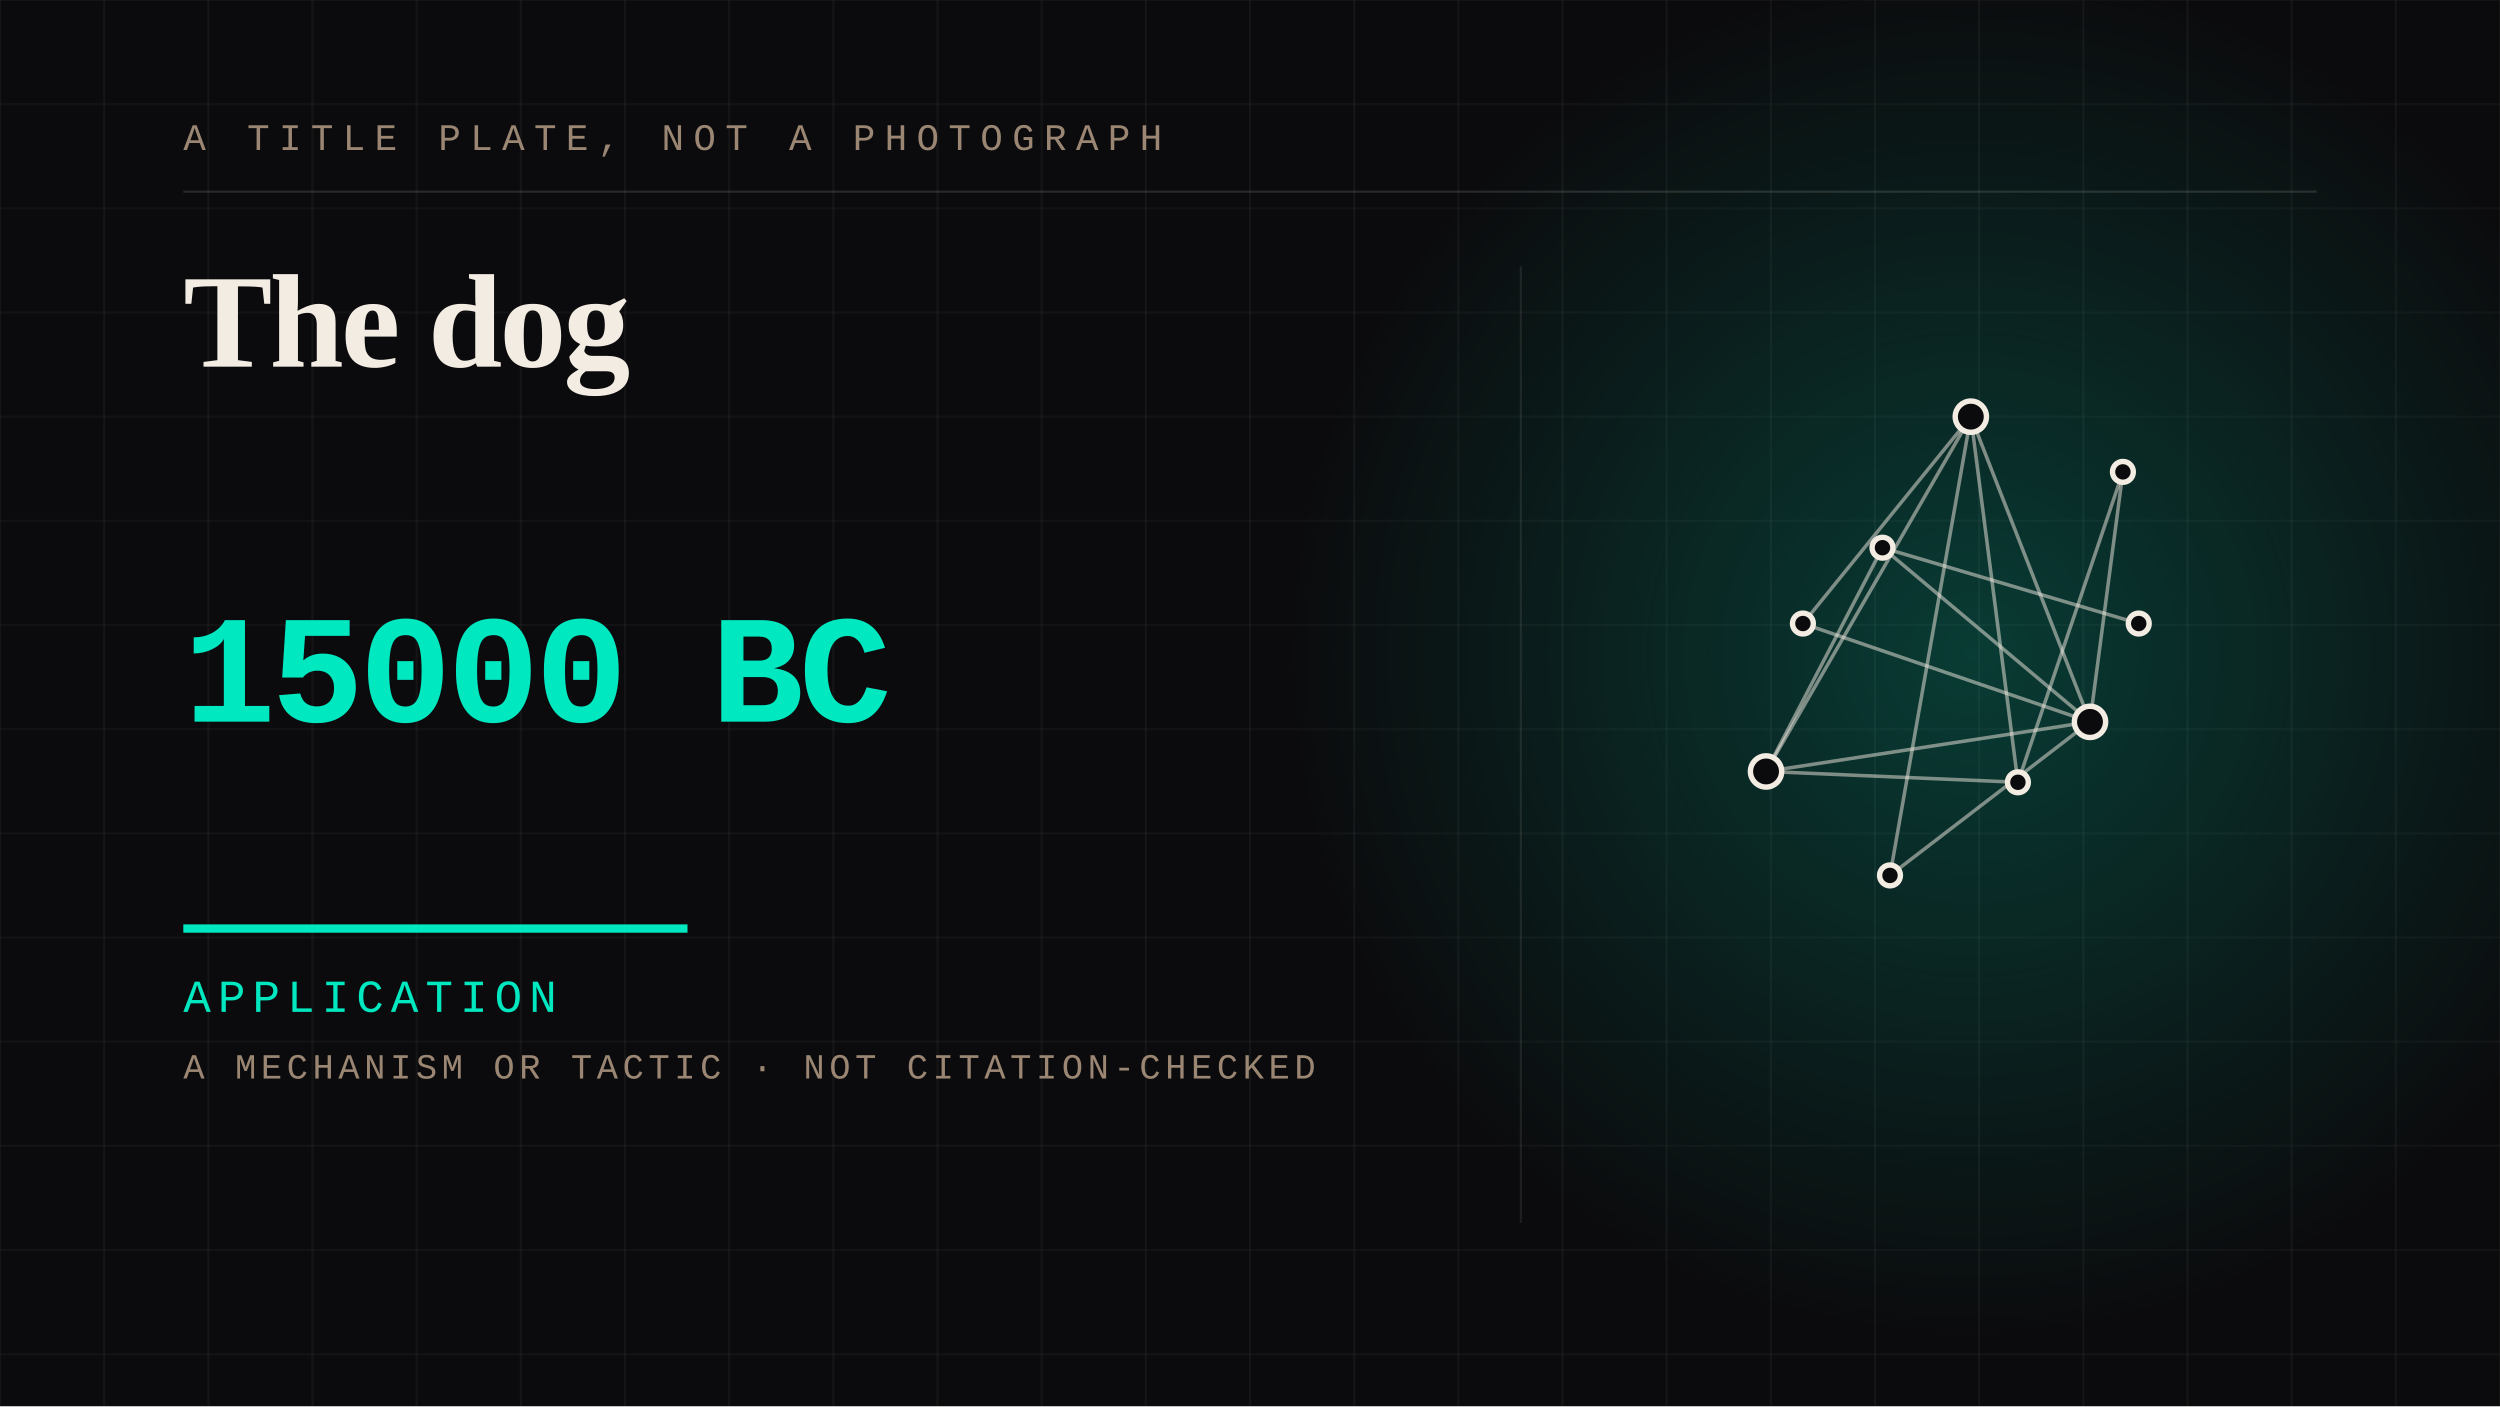
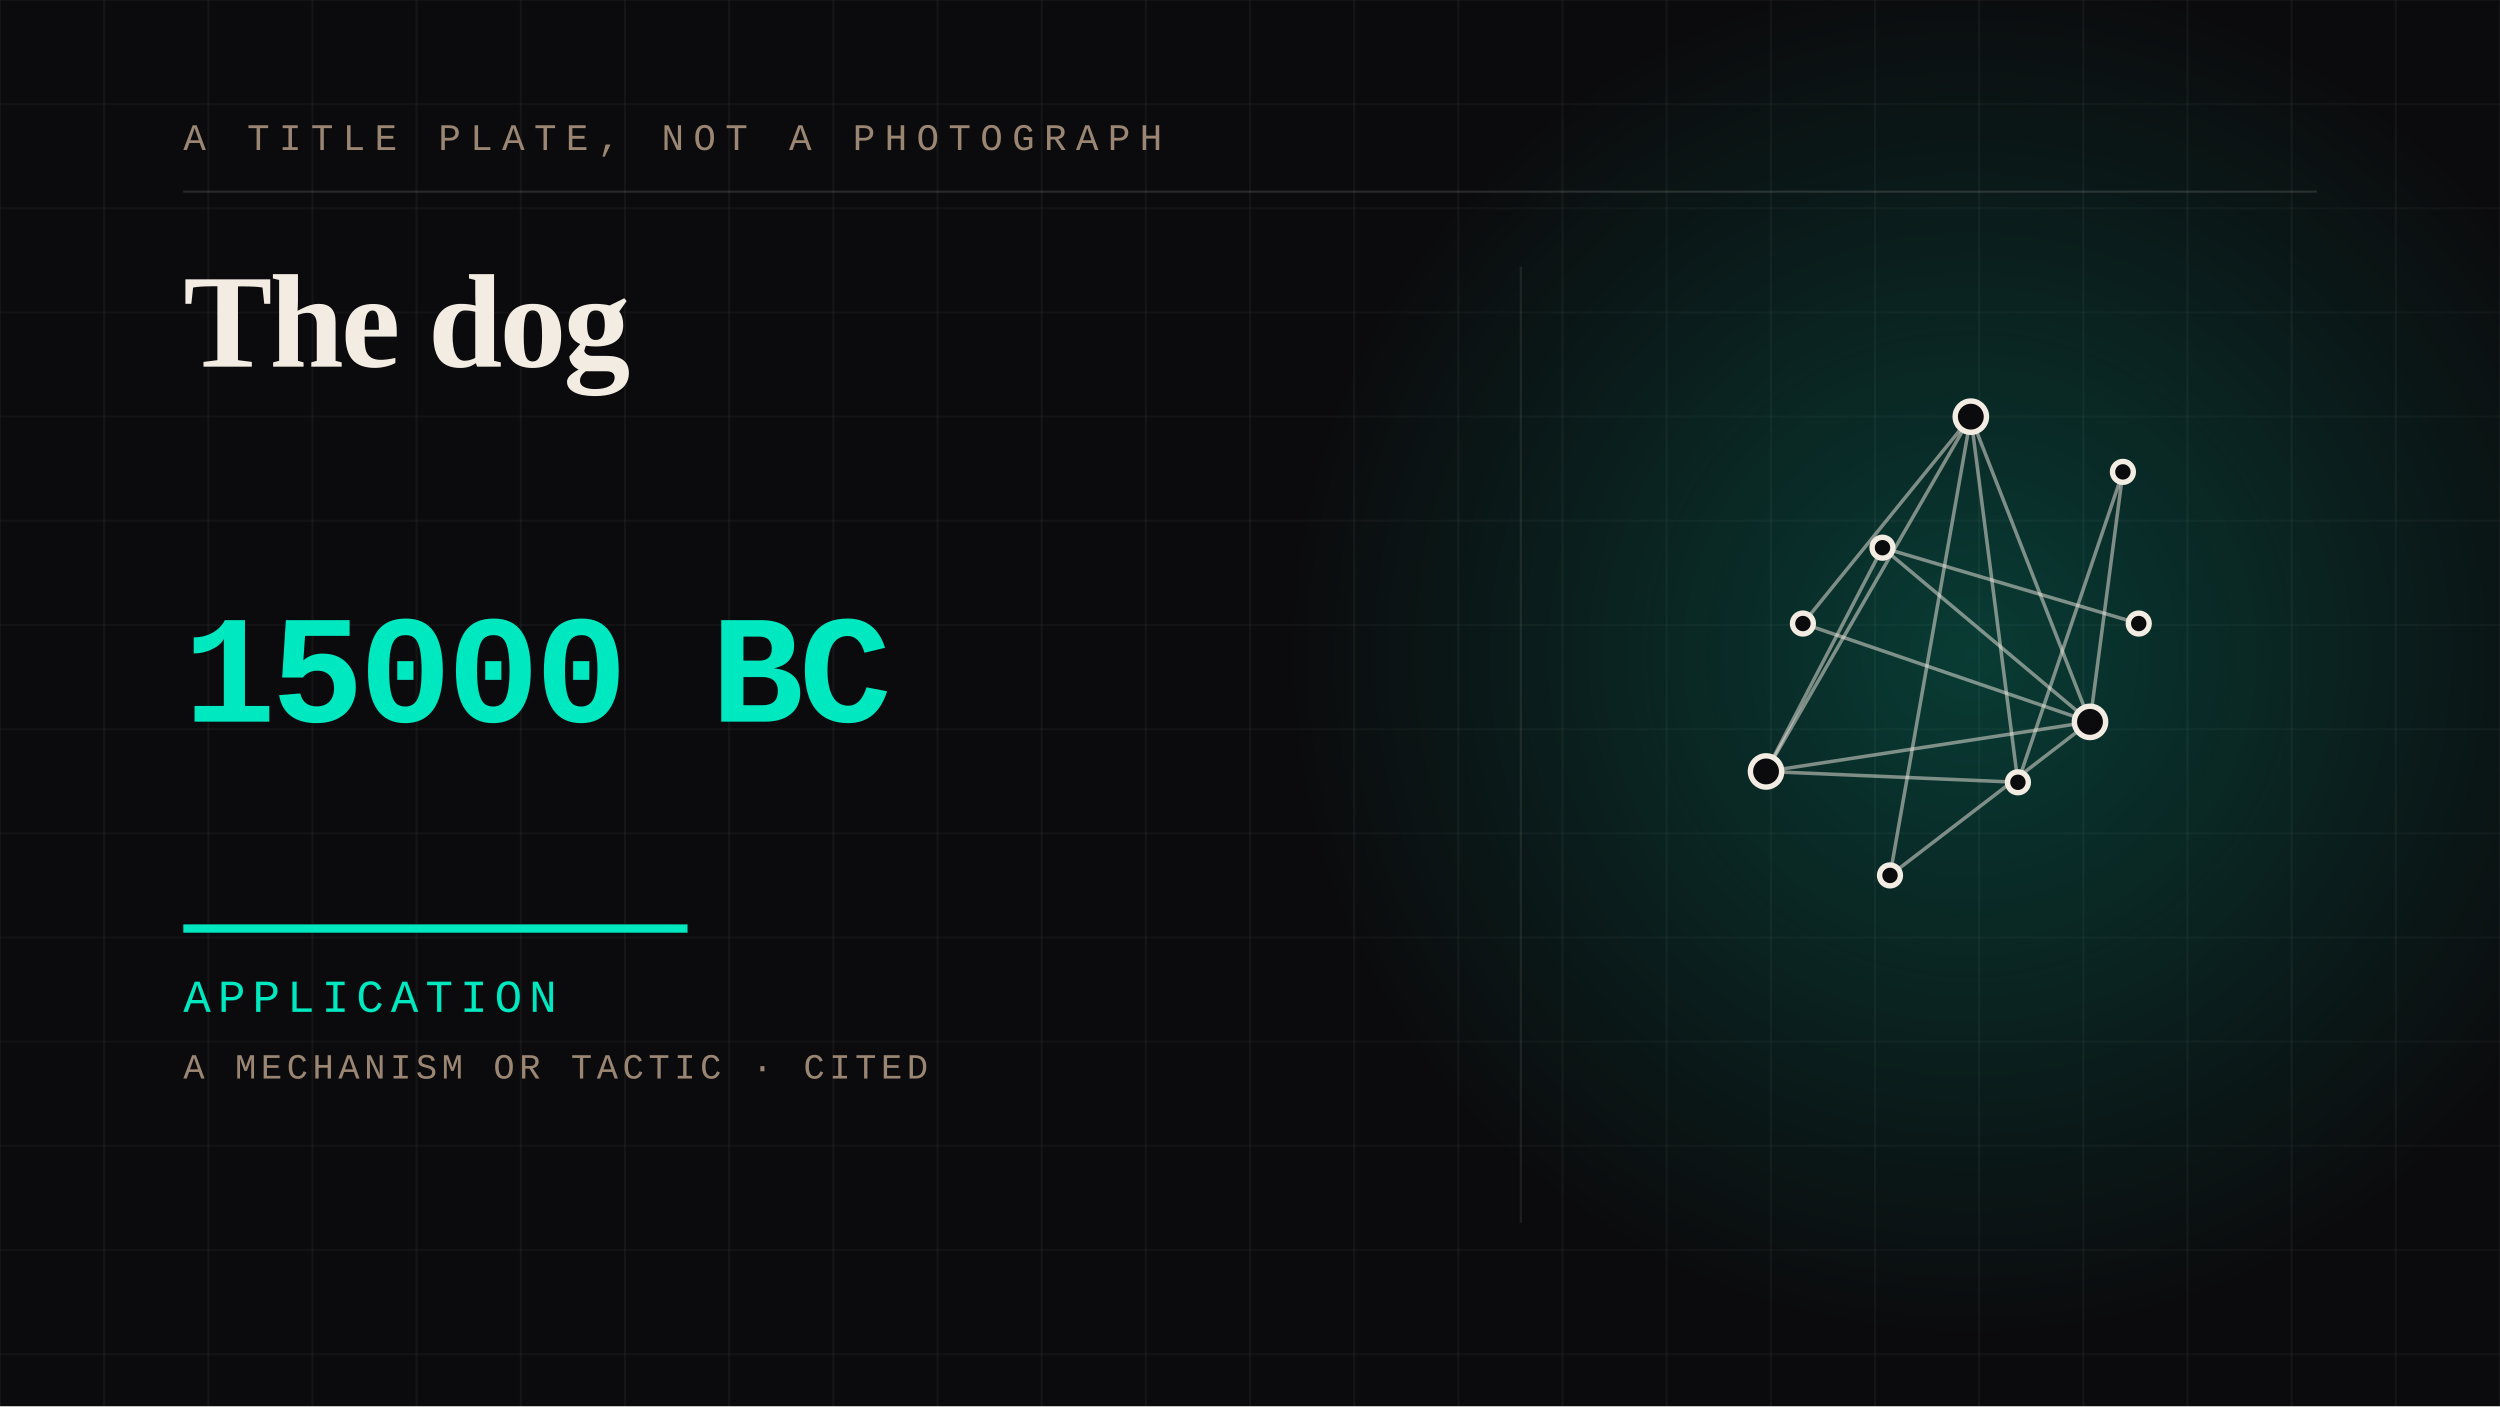
<svg xmlns="http://www.w3.org/2000/svg" viewBox="0 0 1200 675" width="1200" height="675" role="img" aria-label="Title plate: The dog, 15000 BC, A mechanism or tactic, Application. Drawn from the entry's own record, not a photograph.">
  <rect width="1200" height="675" fill="#0b0b0d" />
  <line x1="0" y1="0" x2="0" y2="675" stroke="#f3ece2" stroke-width="1" opacity=".045" />
  <line x1="50" y1="0" x2="50" y2="675" stroke="#f3ece2" stroke-width="1" opacity=".045" />
  <line x1="100" y1="0" x2="100" y2="675" stroke="#f3ece2" stroke-width="1" opacity=".045" />
  <line x1="150" y1="0" x2="150" y2="675" stroke="#f3ece2" stroke-width="1" opacity=".045" />
  <line x1="200" y1="0" x2="200" y2="675" stroke="#f3ece2" stroke-width="1" opacity=".045" />
  <line x1="250" y1="0" x2="250" y2="675" stroke="#f3ece2" stroke-width="1" opacity=".045" />
  <line x1="300" y1="0" x2="300" y2="675" stroke="#f3ece2" stroke-width="1" opacity=".045" />
  <line x1="350" y1="0" x2="350" y2="675" stroke="#f3ece2" stroke-width="1" opacity=".045" />
  <line x1="400" y1="0" x2="400" y2="675" stroke="#f3ece2" stroke-width="1" opacity=".045" />
  <line x1="450" y1="0" x2="450" y2="675" stroke="#f3ece2" stroke-width="1" opacity=".045" />
  <line x1="500" y1="0" x2="500" y2="675" stroke="#f3ece2" stroke-width="1" opacity=".045" />
  <line x1="550" y1="0" x2="550" y2="675" stroke="#f3ece2" stroke-width="1" opacity=".045" />
  <line x1="600" y1="0" x2="600" y2="675" stroke="#f3ece2" stroke-width="1" opacity=".045" />
  <line x1="650" y1="0" x2="650" y2="675" stroke="#f3ece2" stroke-width="1" opacity=".045" />
  <line x1="700" y1="0" x2="700" y2="675" stroke="#f3ece2" stroke-width="1" opacity=".045" />
  <line x1="750" y1="0" x2="750" y2="675" stroke="#f3ece2" stroke-width="1" opacity=".045" />
  <line x1="800" y1="0" x2="800" y2="675" stroke="#f3ece2" stroke-width="1" opacity=".045" />
  <line x1="850" y1="0" x2="850" y2="675" stroke="#f3ece2" stroke-width="1" opacity=".045" />
  <line x1="900" y1="0" x2="900" y2="675" stroke="#f3ece2" stroke-width="1" opacity=".045" />
  <line x1="950" y1="0" x2="950" y2="675" stroke="#f3ece2" stroke-width="1" opacity=".045" />
  <line x1="1000" y1="0" x2="1000" y2="675" stroke="#f3ece2" stroke-width="1" opacity=".045" />
  <line x1="1050" y1="0" x2="1050" y2="675" stroke="#f3ece2" stroke-width="1" opacity=".045" />
  <line x1="1100" y1="0" x2="1100" y2="675" stroke="#f3ece2" stroke-width="1" opacity=".045" />
  <line x1="1150" y1="0" x2="1150" y2="675" stroke="#f3ece2" stroke-width="1" opacity=".045" />
  <line x1="1200" y1="0" x2="1200" y2="675" stroke="#f3ece2" stroke-width="1" opacity=".045" />
  <line x1="0" y1="0" x2="1200" y2="0" stroke="#f3ece2" stroke-width="1" opacity=".035" />
  <line x1="0" y1="50" x2="1200" y2="50" stroke="#f3ece2" stroke-width="1" opacity=".035" />
  <line x1="0" y1="100" x2="1200" y2="100" stroke="#f3ece2" stroke-width="1" opacity=".035" />
  <line x1="0" y1="150" x2="1200" y2="150" stroke="#f3ece2" stroke-width="1" opacity=".035" />
  <line x1="0" y1="200" x2="1200" y2="200" stroke="#f3ece2" stroke-width="1" opacity=".035" />
  <line x1="0" y1="250" x2="1200" y2="250" stroke="#f3ece2" stroke-width="1" opacity=".035" />
  <line x1="0" y1="300" x2="1200" y2="300" stroke="#f3ece2" stroke-width="1" opacity=".035" />
  <line x1="0" y1="350" x2="1200" y2="350" stroke="#f3ece2" stroke-width="1" opacity=".035" />
  <line x1="0" y1="400" x2="1200" y2="400" stroke="#f3ece2" stroke-width="1" opacity=".035" />
  <line x1="0" y1="450" x2="1200" y2="450" stroke="#f3ece2" stroke-width="1" opacity=".035" />
  <line x1="0" y1="500" x2="1200" y2="500" stroke="#f3ece2" stroke-width="1" opacity=".035" />
  <line x1="0" y1="550" x2="1200" y2="550" stroke="#f3ece2" stroke-width="1" opacity=".035" />
  <line x1="0" y1="600" x2="1200" y2="600" stroke="#f3ece2" stroke-width="1" opacity=".035" />
  <line x1="0" y1="650" x2="1200" y2="650" stroke="#f3ece2" stroke-width="1" opacity=".035" />
  <defs>
    <radialGradient id="pg" cx=".5" cy=".5" r=".5">
      <stop offset="0" stop-color="#00e8c0" stop-opacity=".22" />
      <stop offset="1" stop-color="#00e8c0" stop-opacity="0" />
    </radialGradient>
  </defs>
  <circle cx="946" cy="314" r="330" fill="url(#pg)" />
  <line x1="946.0" y1="200.0" x2="1003.2" y2="346.5" stroke="#f3ece2" stroke-width="1.7" opacity=".5" />
  <line x1="946.0" y1="200.0" x2="968.6" y2="375.5" stroke="#f3ece2" stroke-width="1.7" opacity=".5" />
  <line x1="946.0" y1="200.0" x2="907.2" y2="420.2" stroke="#f3ece2" stroke-width="1.7" opacity=".5" />
  <line x1="946.0" y1="200.0" x2="847.7" y2="370.3" stroke="#f3ece2" stroke-width="1.7" opacity=".5" />
  <line x1="946.0" y1="200.0" x2="865.4" y2="299.3" stroke="#f3ece2" stroke-width="1.7" opacity=".5" />
  <line x1="1019.0" y1="226.5" x2="1003.2" y2="346.5" stroke="#f3ece2" stroke-width="1.7" opacity=".5" />
  <line x1="1019.0" y1="226.5" x2="968.6" y2="375.5" stroke="#f3ece2" stroke-width="1.7" opacity=".5" />
  <line x1="1026.6" y1="299.3" x2="903.6" y2="262.9" stroke="#f3ece2" stroke-width="1.7" opacity=".5" />
  <line x1="1003.2" y1="346.5" x2="907.2" y2="420.2" stroke="#f3ece2" stroke-width="1.7" opacity=".5" />
  <line x1="1003.2" y1="346.5" x2="847.7" y2="370.3" stroke="#f3ece2" stroke-width="1.7" opacity=".5" />
  <line x1="1003.2" y1="346.5" x2="865.4" y2="299.3" stroke="#f3ece2" stroke-width="1.7" opacity=".5" />
  <line x1="1003.2" y1="346.5" x2="903.6" y2="262.9" stroke="#f3ece2" stroke-width="1.7" opacity=".5" />
  <line x1="968.6" y1="375.5" x2="847.7" y2="370.3" stroke="#f3ece2" stroke-width="1.7" opacity=".5" />
  <line x1="847.7" y1="370.3" x2="903.6" y2="262.9" stroke="#f3ece2" stroke-width="1.7" opacity=".5" />
  <circle cx="946.0" cy="200.0" r="7.5" fill="#0b0b0d" stroke="#f3ece2" stroke-width="2.6" />
  <circle cx="1019.0" cy="226.5" r="5" fill="#0b0b0d" stroke="#f3ece2" stroke-width="2.6" />
  <circle cx="1026.6" cy="299.3" r="5" fill="#0b0b0d" stroke="#f3ece2" stroke-width="2.6" />
  <circle cx="1003.2" cy="346.5" r="7.5" fill="#0b0b0d" stroke="#f3ece2" stroke-width="2.6" />
  <circle cx="968.6" cy="375.5" r="5" fill="#0b0b0d" stroke="#f3ece2" stroke-width="2.6" />
  <circle cx="907.2" cy="420.2" r="5" fill="#0b0b0d" stroke="#f3ece2" stroke-width="2.6" />
  <circle cx="847.7" cy="370.3" r="7.5" fill="#0b0b0d" stroke="#f3ece2" stroke-width="2.6" />
  <circle cx="865.4" cy="299.3" r="5" fill="#0b0b0d" stroke="#f3ece2" stroke-width="2.6" />
  <circle cx="903.6" cy="262.9" r="5" fill="#0b0b0d" stroke="#f3ece2" stroke-width="2.6" />
  <text x="88" y="176.0" font-family="Georgia,&quot;Times New Roman&quot;,serif" font-size="64" font-weight="700" fill="#f3ece2" letter-spacing="-1.3">The dog</text>
  <text x="88" y="346.4" font-family="Consolas,&quot;Courier New&quot;,monospace" font-size="74" font-weight="700" letter-spacing="-2.2" fill="#00e8c0">15000 BC</text>
  <line x1="88" y1="445.7" x2="330.0" y2="445.7" stroke="#00e8c0" stroke-width="4" />
  <text x="88" y="485.7" font-family="Consolas,&quot;Courier New&quot;,monospace" font-size="22" letter-spacing="3.4" fill="#00e8c0">APPLICATION</text>
-   <text x="88" y="517.7" font-family="Consolas,&quot;Courier New&quot;,monospace" font-size="17" letter-spacing="2.2" fill="#9a8672">A MECHANISM OR TACTIC  ·  NOT CITATION-CHECKED</text>
+   <text x="88" y="517.7" font-family="Consolas,&quot;Courier New&quot;,monospace" font-size="17" letter-spacing="2.2" fill="#9a8672">A MECHANISM OR TACTIC  ·  CITED</text>
  <text x="88" y="72" font-family="Consolas,&quot;Courier New&quot;,monospace" font-size="18" letter-spacing="4.5" fill="#9a8672">A TITLE PLATE, NOT A PHOTOGRAPH</text>
  <line x1="88" y1="92" x2="1112" y2="92" stroke="#f3ece2" stroke-width="1" opacity=".14" />
  <line x1="730" y1="128" x2="730" y2="587" stroke="#f3ece2" stroke-width="1" opacity=".09" />
</svg>
